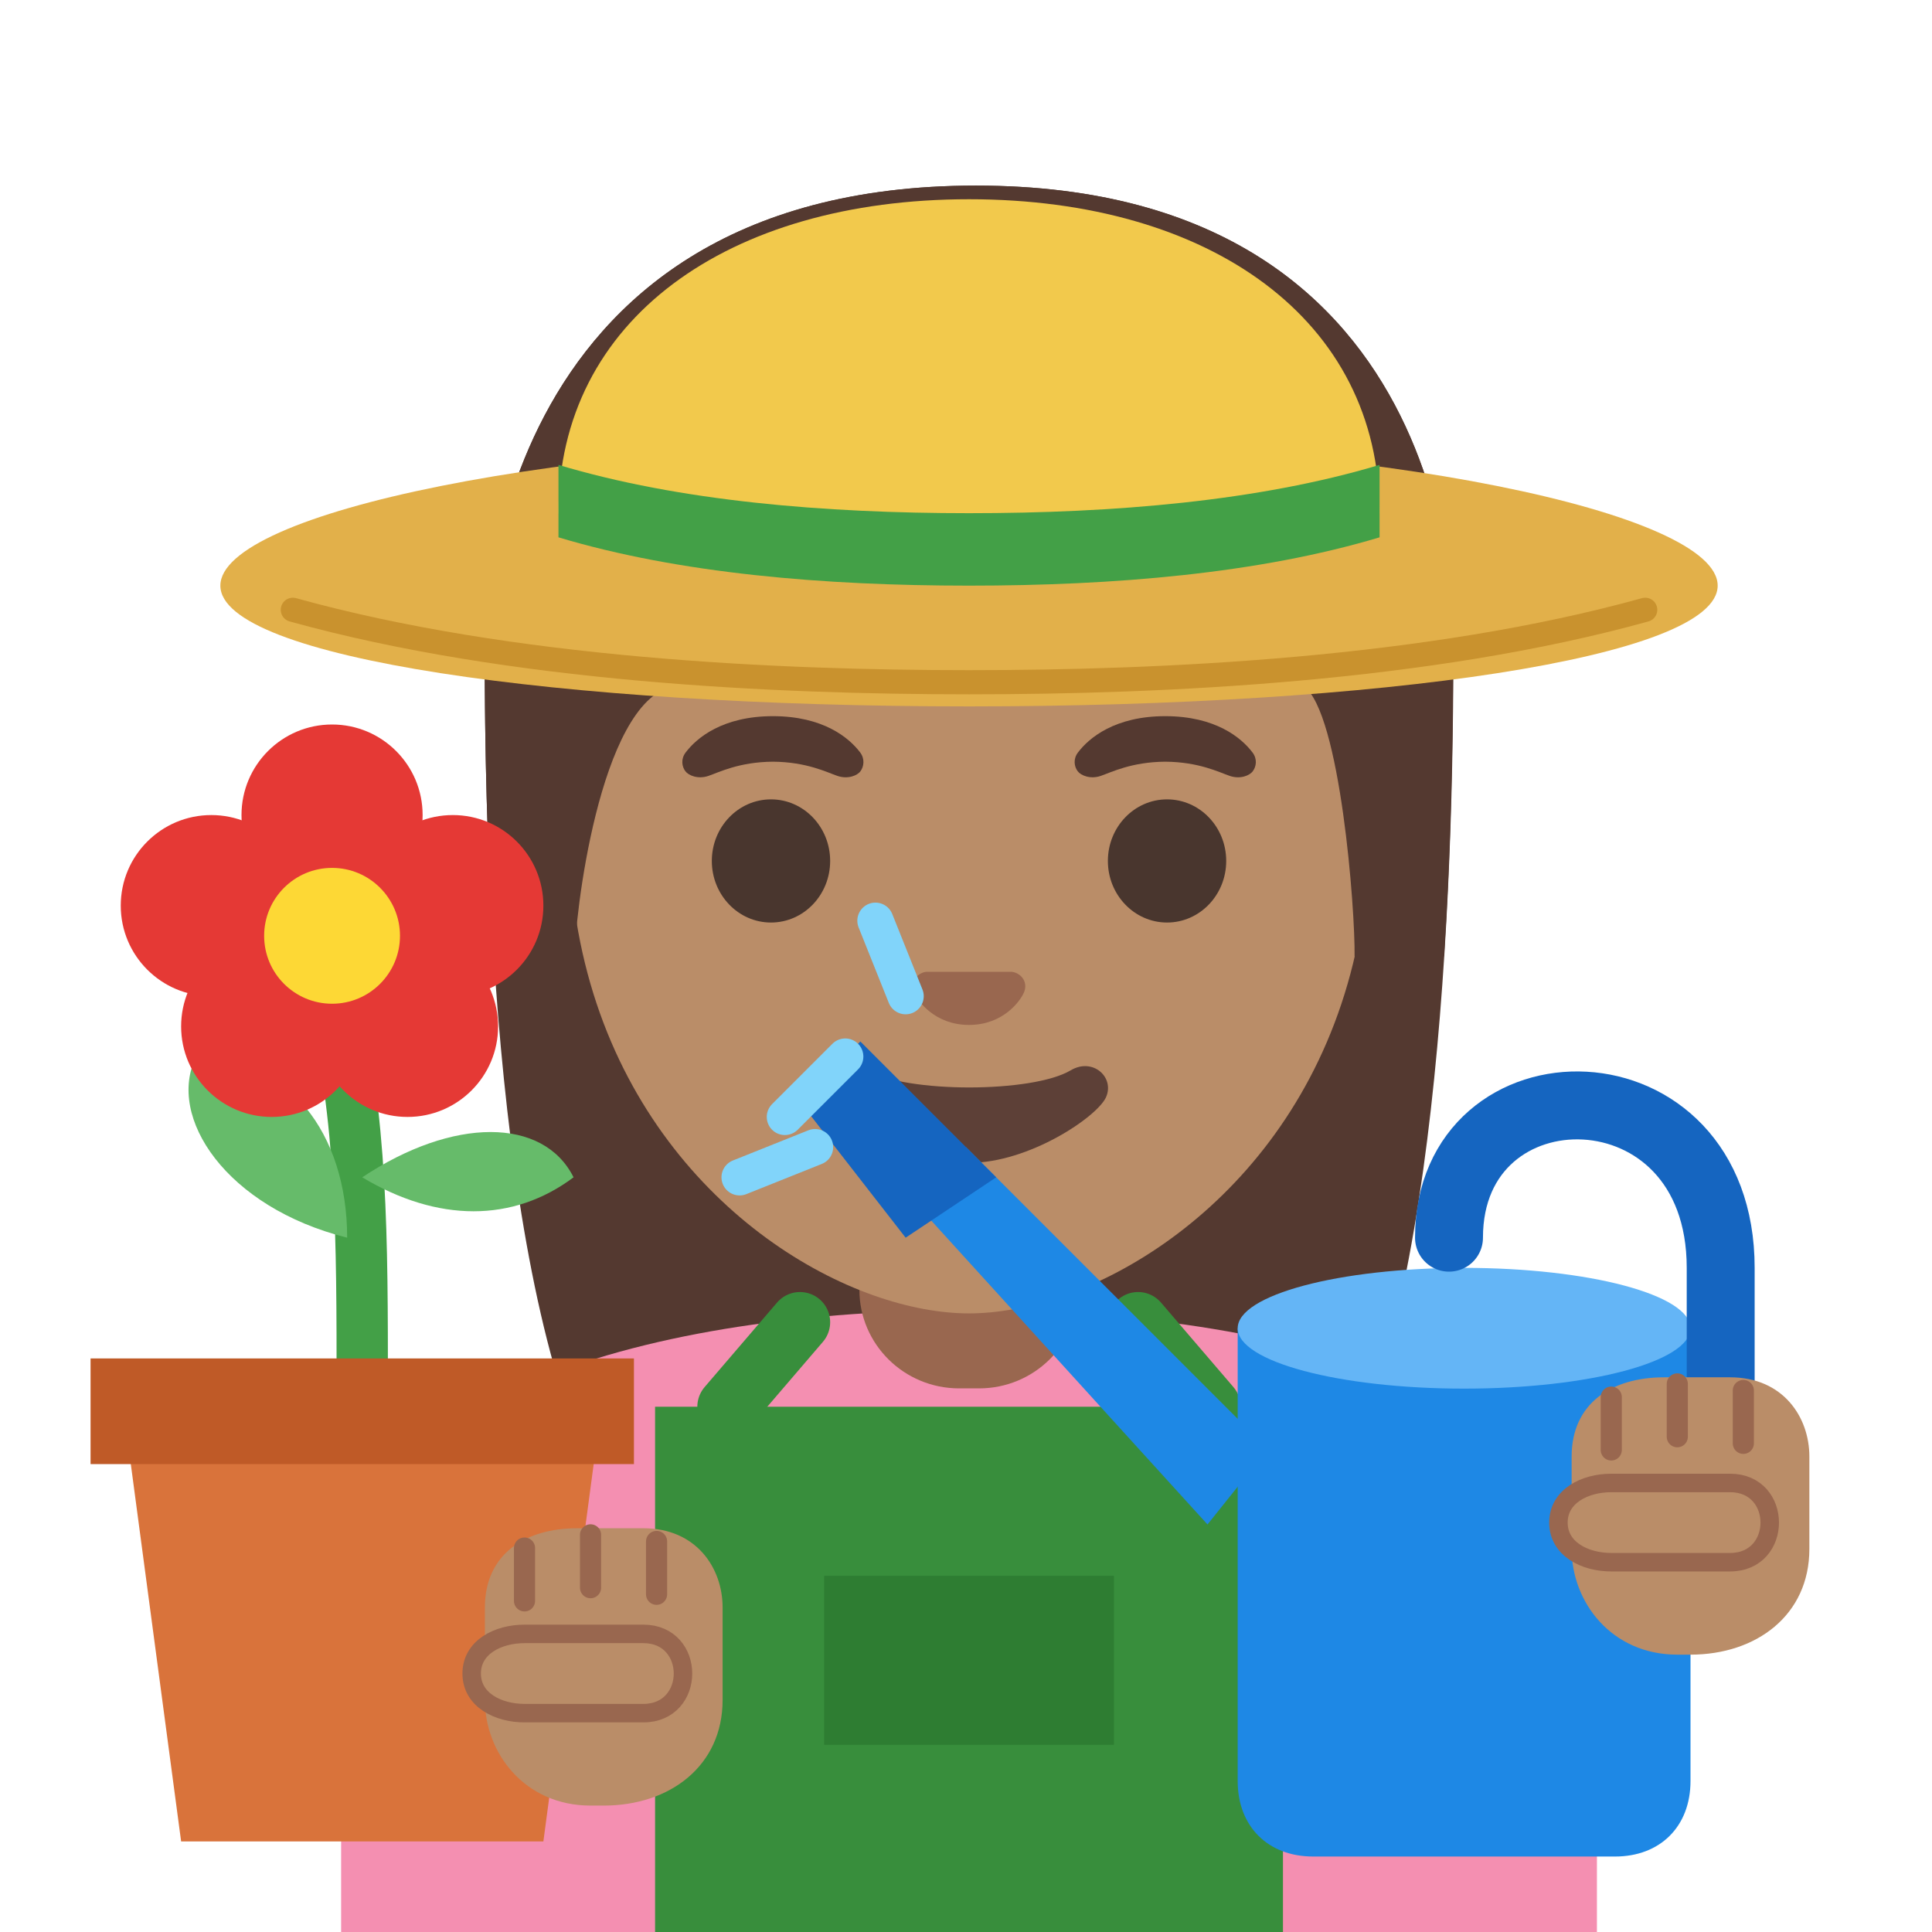
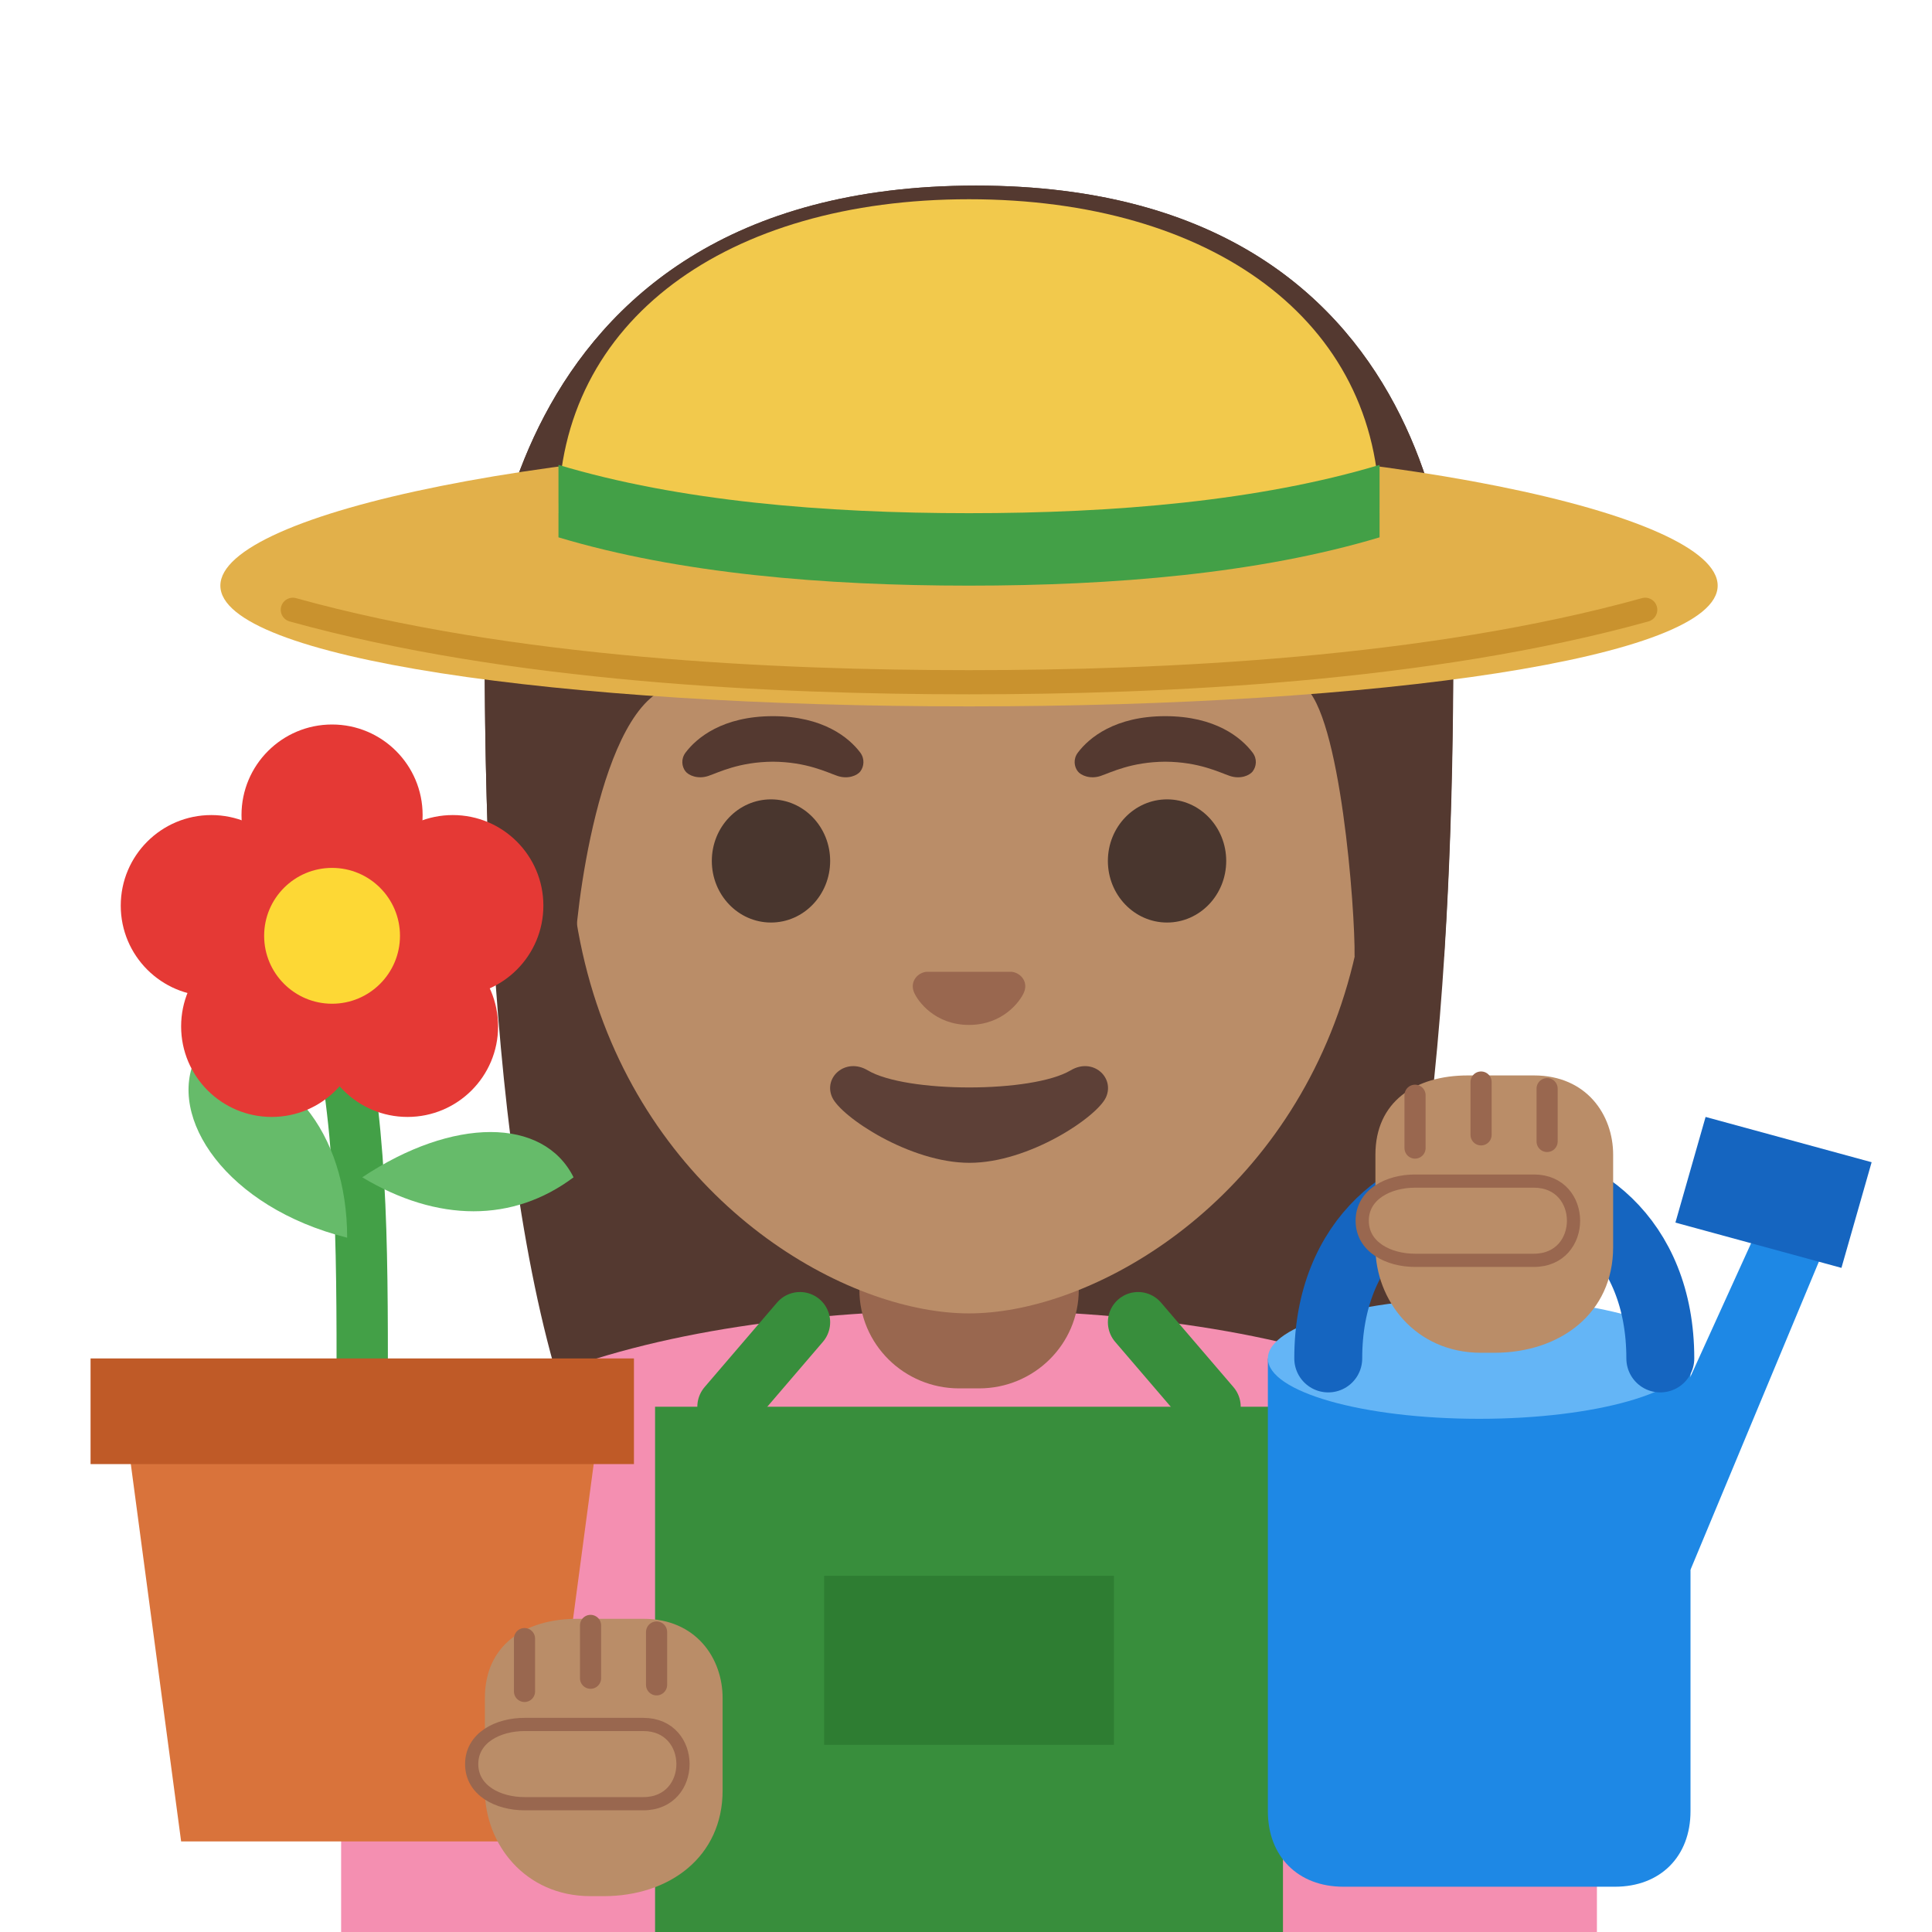
<svg xmlns="http://www.w3.org/2000/svg" viewBox="0 0 128 128">
  <g transform="translate(13 10) scale(0.8)">
    <path fill="#543930" d="M64.57 2.87c-41.01 0-40.68 37.92-40.68 38.52c0 24.56 1.88 59.25 11.71 72.9c3.9 5.41 11.43 5.71 11.43 5.71l16.97-.02l16.97.02s7.54-.3 11.43-5.710c9.83-13.65 11.71-48.34 11.71-72.9c-.01-.6 1.47-38.52-39.54-38.52" />
    <path fill="#f48fb1" d="M64 96C38 96 12 103 12 121V160H116V121C116 103 90 96 64 96z" />
    <path fill="#388e3c" d="M38 104h52v56H38z" />
    <path fill="none" stroke="#388e3c" stroke-width="5" stroke-linecap="round" stroke-linejoin="round" d="M44 104L50 97M84 104L78 97" />
    <path fill="#2e7d32" d="M52 118h24v14H52z" />
    <path fill="#99674f" d="M64 84.33h-9.08v9.98c0 4.51 3.7 8.17 8.26 8.17h1.65c4.56 0 8.26-3.66 8.26-8.17v-9.98z" />
    <path fill="#ba8d68" d="M64 16.04c-17.2 0-33.13 12.79-33.13 39.91c0 21.78 13.49 34.67 25.23 38.83c2.8.99 5.5 1.49 7.9 1.49c2.38 0 5.07-.49 7.85-1.47c11.76-4.140 25.28-17.03 25.28-38.84c0-27.13-15.93-39.92-33.13-39.92" />
    <g fill="#49362e">
      <ellipse cx="47.6" cy="58.8" rx="4.9" ry="5.1" />
      <ellipse cx="80.4" cy="58.8" rx="4.9" ry="5.1" />
    </g>
    <path fill="#543930" d="M54.99 49.82c-.93-1.23-3.07-3.01-7.23-3.01s-6.31 1.79-7.23 3.01c-.41.54-.31 1.17-.02 1.55c.26.35 1.04.68 1.9.39s2.54-1.16 5.35-1.18c2.81.02 4.49.89 5.35 1.18s1.64-.03 1.9-.39c.28-.38.38-1.01-.02-1.55m32.49 0c-.93-1.23-3.07-3.01-7.23-3.01s-6.31 1.79-7.23 3.01c-.41.54-.31 1.17-.02 1.55c.26.35 1.04.68 1.9.39s2.54-1.16 5.35-1.18c2.81.02 4.49.89 5.35 1.18s1.64-.03 1.9-.39c.29-.38.39-1.01-.02-1.55" />
    <path fill="#99674f" d="M67.86 68.06c-.11-.04-.21-.07-.32-.08h-7.08c-.11.01-.22.04-.32.08c-.64.26-.99.92-.69 1.63s1.71 2.69 4.55 2.69s4.25-1.99 4.55-2.69c.3-.71-.05-1.37-.69-1.63" />
    <path fill="#5d4037" d="M72.42 76.14c-3.18 1.89-13.63 1.89-16.81 0c-1.83-1.09-3.7.58-2.94 2.24c.75 1.630 6.44 5.42 11.37 5.42s10.55-3.79 11.3-5.42c.75-1.66-1.09-3.33-2.92-2.24" />
    <path fill="#543930" d="M64.57 2.87c-41.01 0-40.68 37.92-40.68 38.52c0 7.76.19 16.53.75 25.32l6.72-.02c-.06-2.92 1.99-20.97 8.08-22.34c22.36-5.03 35.01-16.89 35.01-16.89c3.29 7.18 13.580 14.19 17.27 16.86c3.03 2.19 4.27 18.55 4.21 22.38h7.4c0-.05.02-.1.02-.16c.56-8.75.74-17.46.74-25.17c.01-.58 1.49-38.5-39.52-38.5" />
    <path fill="#e2b04a" d="M2 36c0-6 28-12 62-12s62 6 62 12s-28 10-62 10S2 42 2 36z" />
    <path fill="#f2c94c" d="M30 30c0-16 14-26 34-26s34 10 34 26c-10 3-22 4-34 4s-24-1-34-4z" />
    <path fill="#43a047" d="M30 26c10 3 22 4 34 4s24-1 34-4v6c-10 3-22 4-34 4s-24-1-34-4z" />
    <path fill="none" stroke="#c9922e" stroke-width="2" stroke-linecap="round" stroke-linejoin="round" d="M8 38c18 5 40 6 56 6s38-1 56-6" />
  </g>
  <path fill="none" stroke="#43a047" stroke-width="3.4" stroke-linecap="round" stroke-linejoin="round" d="M24 92c0-10 0-18-2-26" />
  <path fill="#66bb6a" d="M23 82c-8-2-12-8-10-12c6 0 10 5 10 12zM24 78c6-4 12-4 14 0c-4 3-9 3-14 0z" />
  <g fill="#e53935">
    <circle cx="22" cy="54" r="6" />
    <circle cx="30" cy="60" r="6" />
    <circle cx="14" cy="60" r="6" />
    <circle cx="18" cy="68" r="6" />
    <circle cx="27" cy="68" r="6" />
  </g>
  <circle cx="22" cy="62" r="4.5" fill="#fdd835" />
  <path fill="#d9733b" d="M8 92h32l-4 30H12z" />
  <path fill="#bf5a27" d="M6 90h36v7H6z" />
-   <g transform="translate(40 110) rotate(0) scale(0.875)">
+   <g transform="translate(40 116) rotate(0) scale(0.875)">
    <path fill="#ba8d68" d="M-9-4c0-4 3-6 7-6h5c4 0 6 3 6 6v7c0 5-4 8-9 8h-1c-5 0-8-4-8-8z" />
    <path fill="none" stroke="#99674f" stroke-width="1.6" stroke-linecap="round" d="M-1-9.5v4M4-9v4M-6-8.5v4" />
-     <path fill="#ba8d68" stroke="#99674f" stroke-width="1.4" d="M-10 1c0-2 2-3 4-3h9c2 0 3 1.5 3 3s-1 3-3 3h-9c-2 0-4-1-4-3z" />
+     <path fill="#ba8d68" stroke="#99674f" stroke-width="1" d="M-10 1c0-2 2-3 4-3h9c2 0 3 1.5 3 3s-1 3-3 3h-9c-2 0-4-1-4-3z" />
  </g>
-   <path fill="#1e88e5" d="M82 88h30v30c0 3-2 5-5 5H87c-3 0-5-2-5-5z" />
-   <ellipse cx="97" cy="88" rx="15" ry="4" fill="#64b5f6" />
-   <path fill="#1e88e5" d="M84 96L64 76l-4 3l20 22z" />
-   <path fill="#1565c0" d="M57 69l9 9l-6 4l-7-9z" />
-   <path fill="none" stroke="#1565c0" stroke-width="4.5" stroke-linecap="round" stroke-linejoin="round" d="M96 82c0-12 18-12 18 2v10" />
-   <path fill="none" stroke="#81d4fa" stroke-width="2.4" stroke-linecap="round" stroke-linejoin="round" d="M56 70l-4 4M54 76l-5 2M60 66l-2-5" />
-   <g transform="translate(112 100) rotate(0) scale(0.875)">
+   <path fill="#1e88e5" d="M108 100L118 78l4 2l-10 24z" />
+   <path fill="#1565c0" d="M113 74l11 3l-2 7l-11-3z" />
+   <path fill="#1e88e5" d="M84 90h28v30c0 3-2 5-5 5H89c-3 0-5-2-5-5z" />
+   <ellipse cx="98" cy="90" rx="14" ry="4" fill="#64b5f6" />
+   <path fill="none" stroke="#1565c0" stroke-width="4.5" stroke-linecap="round" stroke-linejoin="round" d="M88 90c0-16 22-16 22 0" />
+   <g transform="translate(99 80) rotate(0) scale(0.875)">
    <path fill="#ba8d68" d="M-9-4c0-4 3-6 7-6h5c4 0 6 3 6 6v7c0 5-4 8-9 8h-1c-5 0-8-4-8-8z" />
    <path fill="none" stroke="#99674f" stroke-width="1.6" stroke-linecap="round" d="M-1-9.5v4M4-9v4M-6-8.5v4" />
-     <path fill="#ba8d68" stroke="#99674f" stroke-width="1.4" d="M-10 1c0-2 2-3 4-3h9c2 0 3 1.5 3 3s-1 3-3 3h-9c-2 0-4-1-4-3z" />
+     <path fill="#ba8d68" stroke="#99674f" stroke-width="1" d="M-10 1c0-2 2-3 4-3h9c2 0 3 1.5 3 3s-1 3-3 3h-9c-2 0-4-1-4-3z" />
  </g>
</svg>
